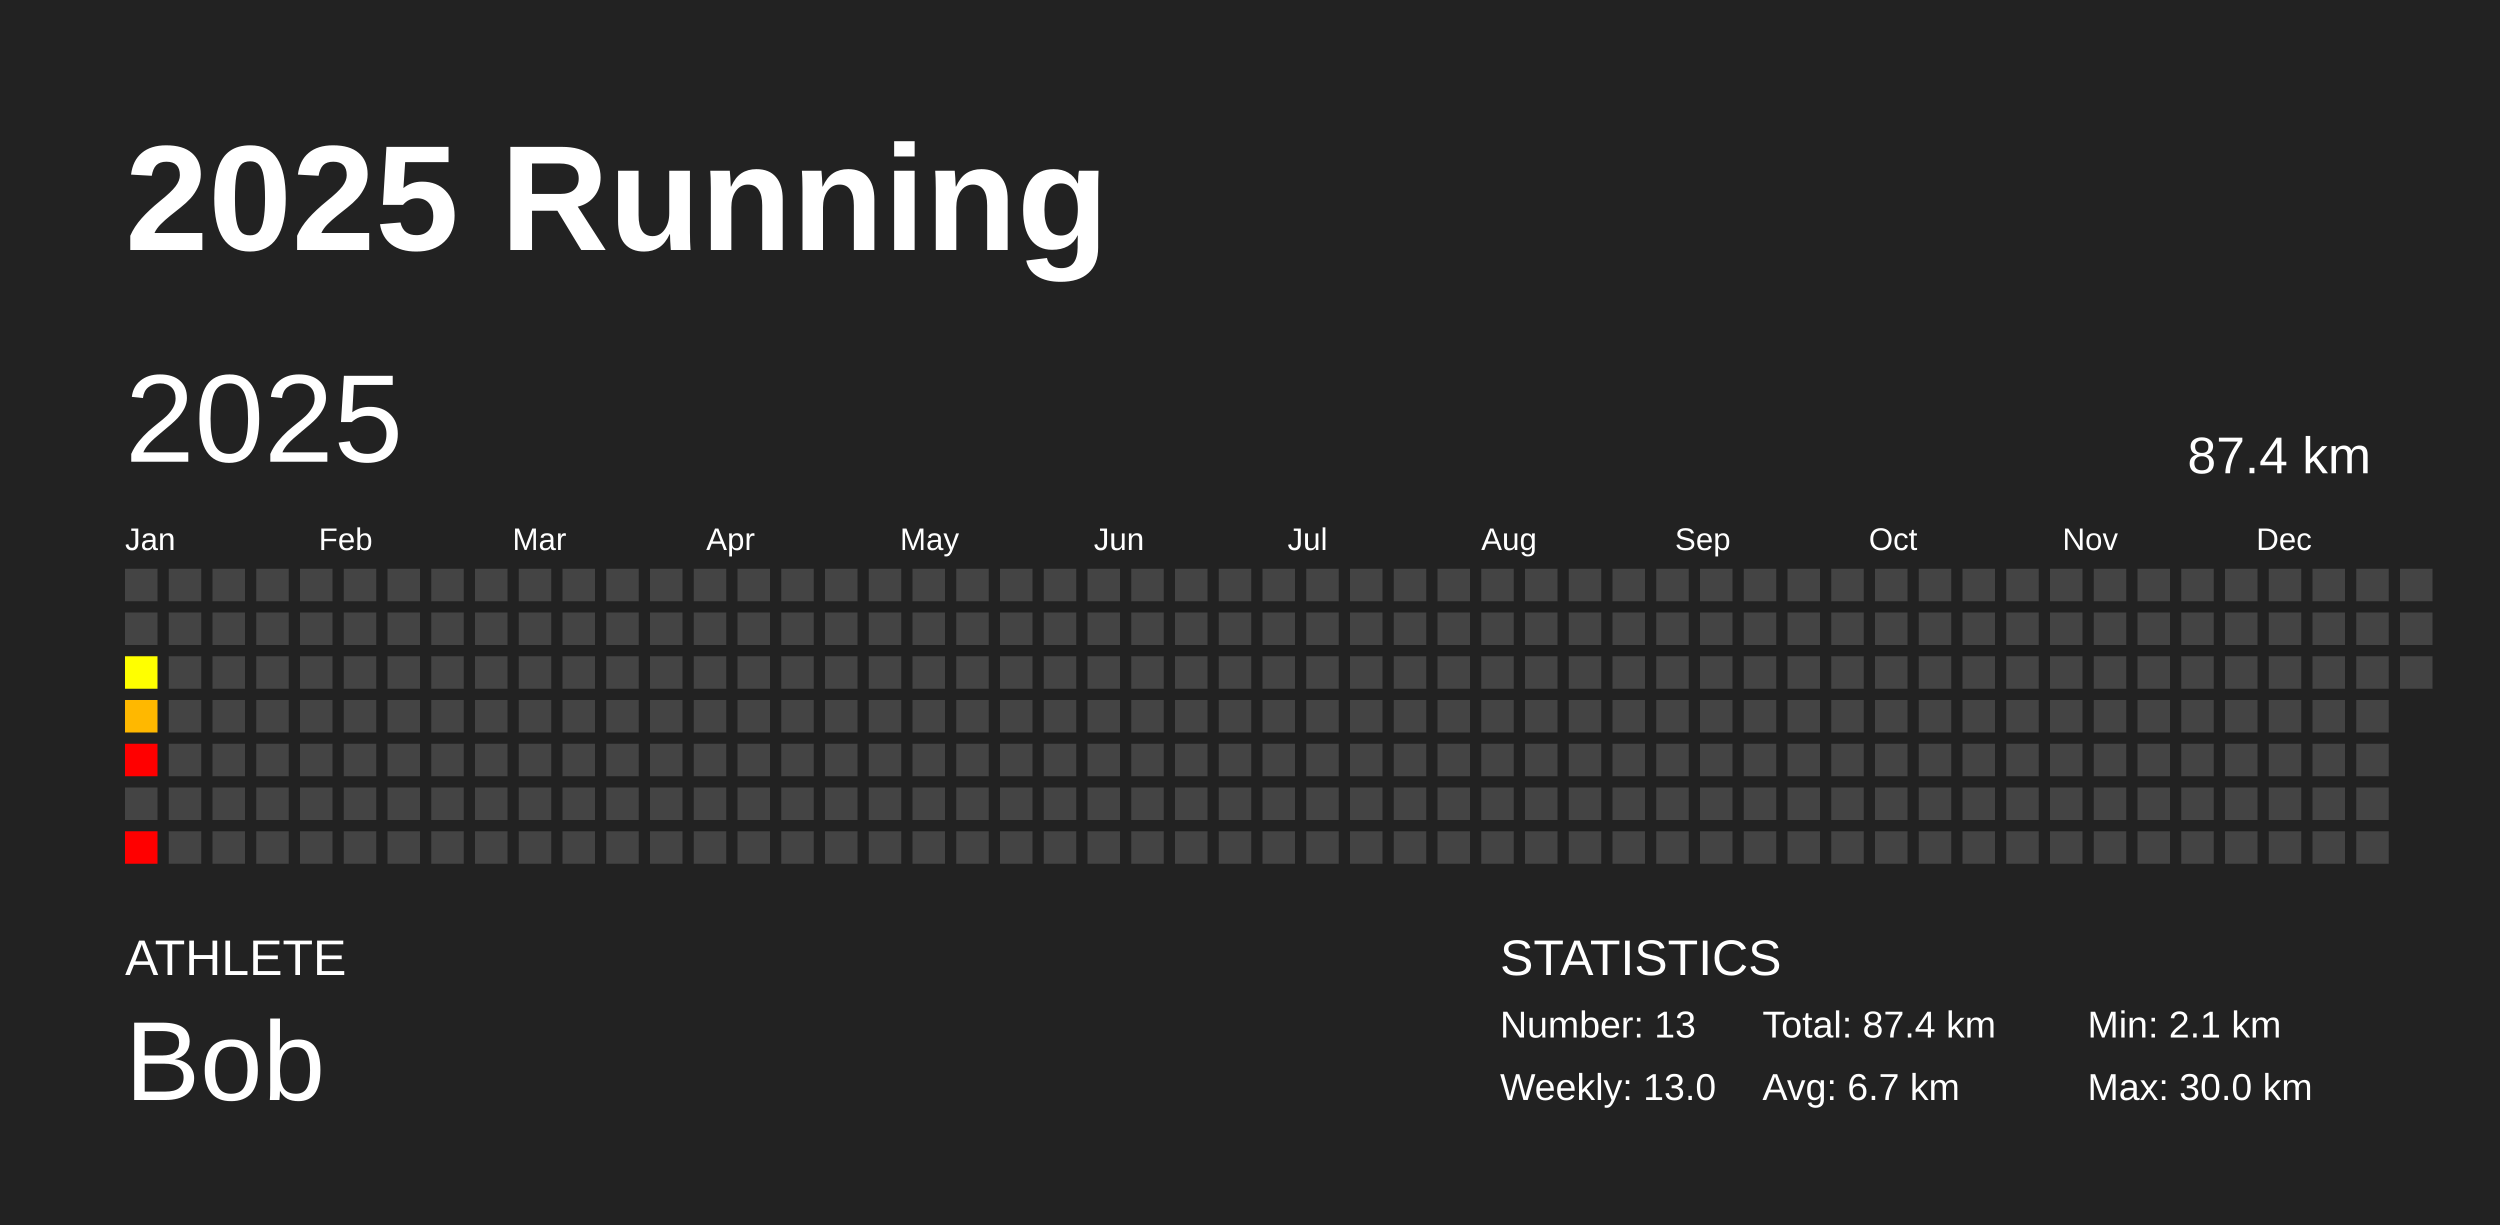
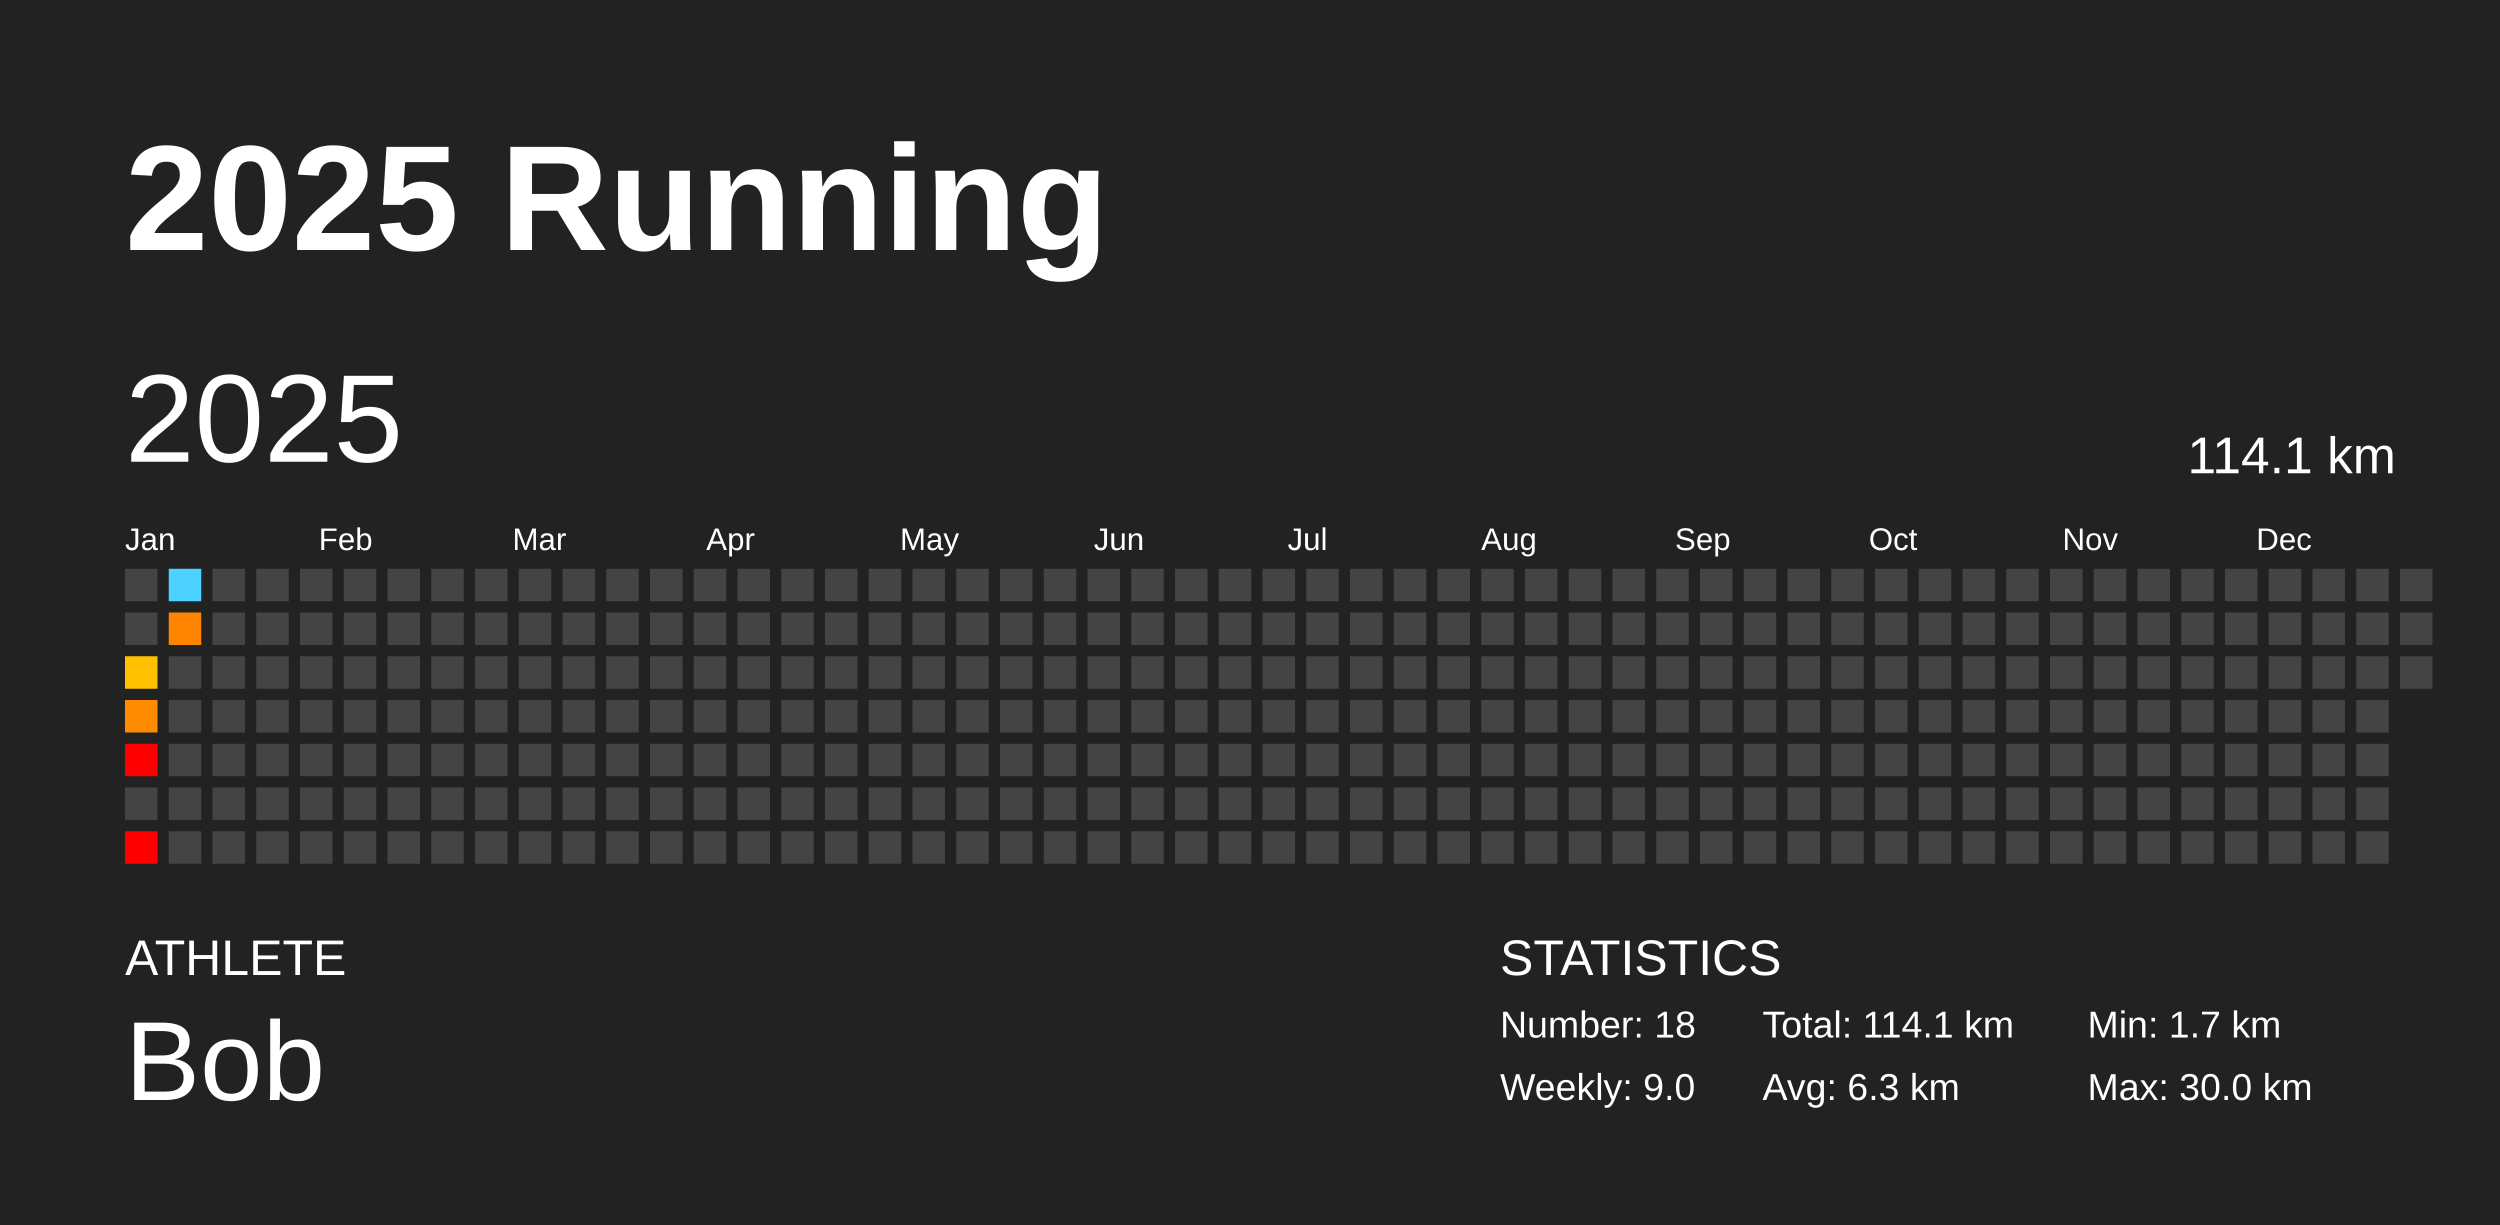
<svg xmlns="http://www.w3.org/2000/svg" baseProfile="full" height="98mm" version="1.1" viewBox="0,0,200,98" width="200mm">
  <defs />
  <rect fill="#222222" height="98" width="200" x="0" y="0" />
  <text fill="#FFFFFF" style="font-size:12px; font-family:Arial; font-weight:bold;" x="10" y="20">2025 Running</text>
  <text fill="#FFFFFF" style="font-size:4px; font-family:Arial" x="10" y="78">ATHLETE</text>
  <text fill="#FFFFFF" style="font-size:9px; font-family:Arial" x="10" y="88">Bob</text>
  <text fill="#FFFFFF" style="font-size:4px; font-family:Arial" x="120" y="78">STATISTICS</text>
-   <text fill="#FFFFFF" style="font-size:3px; font-family:Arial" x="120" y="83">Number: 13</text>
-   <text fill="#FFFFFF" style="font-size:3px; font-family:Arial" x="120" y="88">Weekly: 13.0</text>
-   <text fill="#FFFFFF" style="font-size:3px; font-family:Arial" x="141" y="83">Total: 87.4 km</text>
-   <text fill="#FFFFFF" style="font-size:3px; font-family:Arial" x="141" y="88">Avg: 6.7 km</text>
-   <text fill="#FFFFFF" style="font-size:3px; font-family:Arial" x="167" y="83">Min: 2.1 km</text>
+   <text fill="#FFFFFF" style="font-size:3px; font-family:Arial" x="120" y="83">Number: 18</text>
+   <text fill="#FFFFFF" style="font-size:3px; font-family:Arial" x="120" y="88">Weekly: 9.0</text>
+   <text fill="#FFFFFF" style="font-size:3px; font-family:Arial" x="141" y="83">Total: 114.1 km</text>
+   <text fill="#FFFFFF" style="font-size:3px; font-family:Arial" x="141" y="88">Avg: 6.3 km</text>
+   <text fill="#FFFFFF" style="font-size:3px; font-family:Arial" x="167" y="83">Min: 1.7 km</text>
  <text fill="#FFFFFF" style="font-size:3px; font-family:Arial" x="167" y="88">Max: 30.0 km</text>
  <text dominant-baseline="hanging" fill="#FFFFFF" style="font-size:10.0px; font-family:Arial;" x="10" y="30">2025</text>
-   <text dominant-baseline="hanging" fill="#FFFFFF" style="font-size:4.125px; font-family:Arial;" x="175" y="35">87.4 km</text>
+   <text dominant-baseline="hanging" fill="#FFFFFF" style="font-size:4.125px; font-family:Arial;" x="175" y="35">114.1 km</text>
  <text fill="#FFFFFF" style="font-size:2.5px; font-family:Arial" x="10.0" y="44">Jan</text>
  <text fill="#FFFFFF" style="font-size:2.5px; font-family:Arial" x="25.5" y="44">Feb</text>
  <text fill="#FFFFFF" style="font-size:2.5px; font-family:Arial" x="41.0" y="44">Mar</text>
  <text fill="#FFFFFF" style="font-size:2.5px; font-family:Arial" x="56.5" y="44">Apr</text>
  <text fill="#FFFFFF" style="font-size:2.5px; font-family:Arial" x="72.0" y="44">May</text>
  <text fill="#FFFFFF" style="font-size:2.5px; font-family:Arial" x="87.5" y="44">Jun</text>
  <text fill="#FFFFFF" style="font-size:2.5px; font-family:Arial" x="103.0" y="44">Jul</text>
  <text fill="#FFFFFF" style="font-size:2.5px; font-family:Arial" x="118.5" y="44">Aug</text>
  <text fill="#FFFFFF" style="font-size:2.5px; font-family:Arial" x="134.0" y="44">Sep</text>
  <text fill="#FFFFFF" style="font-size:2.5px; font-family:Arial" x="149.5" y="44">Oct</text>
  <text fill="#FFFFFF" style="font-size:2.5px; font-family:Arial" x="165.0" y="44">Nov</text>
  <text fill="#FFFFFF" style="font-size:2.5px; font-family:Arial" x="180.5" y="44">Dec</text>
  <rect fill="#444444" height="2.6" width="2.6" x="10.0" y="45.5" />
  <rect fill="#444444" height="2.6" width="2.6" x="10.0" y="49.0" />
-   <rect fill="#ffff00" height="2.6" width="2.6" x="10.0" y="52.5" />
-   <rect fill="#ffb800" height="2.6" width="2.6" x="10.0" y="56.0" />
+   <rect fill="#ffc000" height="2.6" width="2.6" x="10.0" y="52.5" />
+   <rect fill="#ff8b00" height="2.6" width="2.6" x="10.0" y="56.0" />
  <rect fill="red" height="2.6" width="2.6" x="10.0" y="59.5" />
  <rect fill="#444444" height="2.6" width="2.6" x="10.0" y="63.0" />
  <rect fill="red" height="2.6" width="2.6" x="10.0" y="66.5" />
-   <rect fill="#444444" height="2.6" width="2.6" x="13.5" y="45.5" />
-   <rect fill="#444444" height="2.6" width="2.6" x="13.5" y="49.0" />
+   <rect fill="#4dd2ff" height="2.6" width="2.6" x="13.5" y="45.5" />
+   <rect fill="#ff8500" height="2.6" width="2.6" x="13.5" y="49.0" />
  <rect fill="#444444" height="2.6" width="2.6" x="13.5" y="52.5" />
  <rect fill="#444444" height="2.6" width="2.6" x="13.5" y="56.0" />
  <rect fill="#444444" height="2.6" width="2.6" x="13.5" y="59.5" />
  <rect fill="#444444" height="2.6" width="2.6" x="13.5" y="63.0" />
  <rect fill="#444444" height="2.6" width="2.6" x="13.5" y="66.5" />
  <rect fill="#444444" height="2.6" width="2.6" x="17.0" y="45.5" />
  <rect fill="#444444" height="2.6" width="2.6" x="17.0" y="49.0" />
  <rect fill="#444444" height="2.6" width="2.6" x="17.0" y="52.5" />
  <rect fill="#444444" height="2.6" width="2.6" x="17.0" y="56.0" />
  <rect fill="#444444" height="2.6" width="2.6" x="17.0" y="59.5" />
  <rect fill="#444444" height="2.6" width="2.6" x="17.0" y="63.0" />
  <rect fill="#444444" height="2.6" width="2.6" x="17.0" y="66.5" />
  <rect fill="#444444" height="2.6" width="2.6" x="20.5" y="45.5" />
  <rect fill="#444444" height="2.6" width="2.6" x="20.5" y="49.0" />
  <rect fill="#444444" height="2.6" width="2.6" x="20.5" y="52.5" />
  <rect fill="#444444" height="2.6" width="2.6" x="20.5" y="56.0" />
  <rect fill="#444444" height="2.6" width="2.6" x="20.5" y="59.5" />
  <rect fill="#444444" height="2.6" width="2.6" x="20.5" y="63.0" />
  <rect fill="#444444" height="2.6" width="2.6" x="20.5" y="66.5" />
  <rect fill="#444444" height="2.6" width="2.6" x="24.0" y="45.5" />
  <rect fill="#444444" height="2.6" width="2.6" x="24.0" y="49.0" />
  <rect fill="#444444" height="2.6" width="2.6" x="24.0" y="52.5" />
  <rect fill="#444444" height="2.6" width="2.6" x="24.0" y="56.0" />
  <rect fill="#444444" height="2.6" width="2.6" x="24.0" y="59.5" />
  <rect fill="#444444" height="2.6" width="2.6" x="24.0" y="63.0" />
  <rect fill="#444444" height="2.6" width="2.6" x="24.0" y="66.5" />
  <rect fill="#444444" height="2.6" width="2.6" x="27.5" y="45.5" />
  <rect fill="#444444" height="2.6" width="2.6" x="27.5" y="49.0" />
  <rect fill="#444444" height="2.6" width="2.6" x="27.5" y="52.5" />
  <rect fill="#444444" height="2.6" width="2.6" x="27.5" y="56.0" />
  <rect fill="#444444" height="2.6" width="2.6" x="27.5" y="59.5" />
  <rect fill="#444444" height="2.6" width="2.6" x="27.5" y="63.0" />
  <rect fill="#444444" height="2.6" width="2.6" x="27.5" y="66.5" />
  <rect fill="#444444" height="2.6" width="2.6" x="31.0" y="45.5" />
  <rect fill="#444444" height="2.6" width="2.6" x="31.0" y="49.0" />
  <rect fill="#444444" height="2.6" width="2.6" x="31.0" y="52.5" />
  <rect fill="#444444" height="2.6" width="2.6" x="31.0" y="56.0" />
  <rect fill="#444444" height="2.6" width="2.6" x="31.0" y="59.5" />
  <rect fill="#444444" height="2.6" width="2.6" x="31.0" y="63.0" />
  <rect fill="#444444" height="2.6" width="2.6" x="31.0" y="66.5" />
  <rect fill="#444444" height="2.6" width="2.6" x="34.5" y="45.5" />
  <rect fill="#444444" height="2.6" width="2.6" x="34.5" y="49.0" />
  <rect fill="#444444" height="2.6" width="2.6" x="34.5" y="52.5" />
  <rect fill="#444444" height="2.6" width="2.6" x="34.5" y="56.0" />
  <rect fill="#444444" height="2.6" width="2.6" x="34.5" y="59.5" />
  <rect fill="#444444" height="2.6" width="2.6" x="34.5" y="63.0" />
  <rect fill="#444444" height="2.6" width="2.6" x="34.5" y="66.5" />
  <rect fill="#444444" height="2.6" width="2.6" x="38.0" y="45.5" />
  <rect fill="#444444" height="2.6" width="2.6" x="38.0" y="49.0" />
  <rect fill="#444444" height="2.6" width="2.6" x="38.0" y="52.5" />
  <rect fill="#444444" height="2.6" width="2.6" x="38.0" y="56.0" />
  <rect fill="#444444" height="2.6" width="2.6" x="38.0" y="59.5" />
  <rect fill="#444444" height="2.6" width="2.6" x="38.0" y="63.0" />
  <rect fill="#444444" height="2.6" width="2.6" x="38.0" y="66.5" />
  <rect fill="#444444" height="2.6" width="2.6" x="41.5" y="45.5" />
  <rect fill="#444444" height="2.6" width="2.6" x="41.5" y="49.0" />
  <rect fill="#444444" height="2.6" width="2.6" x="41.5" y="52.5" />
  <rect fill="#444444" height="2.6" width="2.6" x="41.5" y="56.0" />
  <rect fill="#444444" height="2.6" width="2.6" x="41.5" y="59.5" />
  <rect fill="#444444" height="2.6" width="2.6" x="41.5" y="63.0" />
  <rect fill="#444444" height="2.6" width="2.6" x="41.5" y="66.5" />
  <rect fill="#444444" height="2.6" width="2.6" x="45.0" y="45.5" />
  <rect fill="#444444" height="2.6" width="2.6" x="45.0" y="49.0" />
  <rect fill="#444444" height="2.6" width="2.6" x="45.0" y="52.5" />
  <rect fill="#444444" height="2.6" width="2.6" x="45.0" y="56.0" />
  <rect fill="#444444" height="2.6" width="2.6" x="45.0" y="59.5" />
  <rect fill="#444444" height="2.6" width="2.6" x="45.0" y="63.0" />
  <rect fill="#444444" height="2.6" width="2.6" x="45.0" y="66.5" />
  <rect fill="#444444" height="2.6" width="2.6" x="48.5" y="45.5" />
  <rect fill="#444444" height="2.6" width="2.6" x="48.5" y="49.0" />
  <rect fill="#444444" height="2.6" width="2.6" x="48.5" y="52.5" />
  <rect fill="#444444" height="2.6" width="2.6" x="48.5" y="56.0" />
  <rect fill="#444444" height="2.6" width="2.6" x="48.5" y="59.5" />
  <rect fill="#444444" height="2.6" width="2.6" x="48.5" y="63.0" />
  <rect fill="#444444" height="2.6" width="2.6" x="48.5" y="66.5" />
  <rect fill="#444444" height="2.6" width="2.6" x="52.0" y="45.5" />
  <rect fill="#444444" height="2.6" width="2.6" x="52.0" y="49.0" />
  <rect fill="#444444" height="2.6" width="2.6" x="52.0" y="52.5" />
  <rect fill="#444444" height="2.6" width="2.6" x="52.0" y="56.0" />
  <rect fill="#444444" height="2.6" width="2.6" x="52.0" y="59.5" />
  <rect fill="#444444" height="2.6" width="2.6" x="52.0" y="63.0" />
  <rect fill="#444444" height="2.6" width="2.6" x="52.0" y="66.5" />
  <rect fill="#444444" height="2.6" width="2.6" x="55.5" y="45.5" />
  <rect fill="#444444" height="2.6" width="2.6" x="55.5" y="49.0" />
  <rect fill="#444444" height="2.6" width="2.6" x="55.5" y="52.5" />
  <rect fill="#444444" height="2.6" width="2.6" x="55.5" y="56.0" />
  <rect fill="#444444" height="2.6" width="2.6" x="55.5" y="59.5" />
  <rect fill="#444444" height="2.6" width="2.6" x="55.5" y="63.0" />
  <rect fill="#444444" height="2.6" width="2.6" x="55.5" y="66.5" />
  <rect fill="#444444" height="2.6" width="2.6" x="59.0" y="45.5" />
  <rect fill="#444444" height="2.6" width="2.6" x="59.0" y="49.0" />
  <rect fill="#444444" height="2.6" width="2.6" x="59.0" y="52.5" />
  <rect fill="#444444" height="2.6" width="2.6" x="59.0" y="56.0" />
  <rect fill="#444444" height="2.6" width="2.6" x="59.0" y="59.5" />
  <rect fill="#444444" height="2.6" width="2.6" x="59.0" y="63.0" />
  <rect fill="#444444" height="2.6" width="2.6" x="59.0" y="66.5" />
  <rect fill="#444444" height="2.6" width="2.6" x="62.5" y="45.5" />
  <rect fill="#444444" height="2.6" width="2.6" x="62.5" y="49.0" />
  <rect fill="#444444" height="2.6" width="2.6" x="62.5" y="52.5" />
  <rect fill="#444444" height="2.6" width="2.6" x="62.5" y="56.0" />
  <rect fill="#444444" height="2.6" width="2.6" x="62.5" y="59.5" />
  <rect fill="#444444" height="2.6" width="2.6" x="62.5" y="63.0" />
  <rect fill="#444444" height="2.6" width="2.6" x="62.5" y="66.5" />
  <rect fill="#444444" height="2.6" width="2.6" x="66.0" y="45.5" />
  <rect fill="#444444" height="2.6" width="2.6" x="66.0" y="49.0" />
  <rect fill="#444444" height="2.6" width="2.6" x="66.0" y="52.5" />
  <rect fill="#444444" height="2.6" width="2.6" x="66.0" y="56.0" />
  <rect fill="#444444" height="2.6" width="2.6" x="66.0" y="59.5" />
  <rect fill="#444444" height="2.6" width="2.6" x="66.0" y="63.0" />
  <rect fill="#444444" height="2.6" width="2.6" x="66.0" y="66.5" />
  <rect fill="#444444" height="2.6" width="2.6" x="69.5" y="45.5" />
  <rect fill="#444444" height="2.6" width="2.6" x="69.5" y="49.0" />
  <rect fill="#444444" height="2.6" width="2.6" x="69.5" y="52.5" />
  <rect fill="#444444" height="2.6" width="2.6" x="69.5" y="56.0" />
  <rect fill="#444444" height="2.6" width="2.6" x="69.5" y="59.5" />
  <rect fill="#444444" height="2.6" width="2.6" x="69.5" y="63.0" />
  <rect fill="#444444" height="2.6" width="2.6" x="69.5" y="66.5" />
  <rect fill="#444444" height="2.6" width="2.6" x="73.0" y="45.5" />
  <rect fill="#444444" height="2.6" width="2.6" x="73.0" y="49.0" />
  <rect fill="#444444" height="2.6" width="2.6" x="73.0" y="52.5" />
  <rect fill="#444444" height="2.6" width="2.6" x="73.0" y="56.0" />
  <rect fill="#444444" height="2.6" width="2.6" x="73.0" y="59.5" />
  <rect fill="#444444" height="2.6" width="2.6" x="73.0" y="63.0" />
  <rect fill="#444444" height="2.6" width="2.6" x="73.0" y="66.5" />
  <rect fill="#444444" height="2.6" width="2.6" x="76.5" y="45.5" />
  <rect fill="#444444" height="2.6" width="2.6" x="76.5" y="49.0" />
  <rect fill="#444444" height="2.6" width="2.6" x="76.5" y="52.5" />
  <rect fill="#444444" height="2.6" width="2.6" x="76.5" y="56.0" />
  <rect fill="#444444" height="2.6" width="2.6" x="76.5" y="59.5" />
  <rect fill="#444444" height="2.6" width="2.6" x="76.5" y="63.0" />
  <rect fill="#444444" height="2.6" width="2.6" x="76.5" y="66.5" />
  <rect fill="#444444" height="2.6" width="2.6" x="80.0" y="45.5" />
  <rect fill="#444444" height="2.6" width="2.6" x="80.0" y="49.0" />
  <rect fill="#444444" height="2.6" width="2.6" x="80.0" y="52.5" />
  <rect fill="#444444" height="2.6" width="2.6" x="80.0" y="56.0" />
  <rect fill="#444444" height="2.6" width="2.6" x="80.0" y="59.5" />
  <rect fill="#444444" height="2.6" width="2.6" x="80.0" y="63.0" />
  <rect fill="#444444" height="2.6" width="2.6" x="80.0" y="66.5" />
  <rect fill="#444444" height="2.6" width="2.6" x="83.5" y="45.5" />
  <rect fill="#444444" height="2.6" width="2.6" x="83.5" y="49.0" />
  <rect fill="#444444" height="2.6" width="2.6" x="83.5" y="52.5" />
  <rect fill="#444444" height="2.6" width="2.6" x="83.5" y="56.0" />
  <rect fill="#444444" height="2.6" width="2.6" x="83.5" y="59.5" />
  <rect fill="#444444" height="2.6" width="2.6" x="83.5" y="63.0" />
  <rect fill="#444444" height="2.6" width="2.6" x="83.5" y="66.5" />
  <rect fill="#444444" height="2.6" width="2.6" x="87.0" y="45.5" />
  <rect fill="#444444" height="2.6" width="2.6" x="87.0" y="49.0" />
  <rect fill="#444444" height="2.6" width="2.6" x="87.0" y="52.5" />
  <rect fill="#444444" height="2.6" width="2.6" x="87.0" y="56.0" />
  <rect fill="#444444" height="2.6" width="2.6" x="87.0" y="59.5" />
  <rect fill="#444444" height="2.6" width="2.6" x="87.0" y="63.0" />
  <rect fill="#444444" height="2.6" width="2.6" x="87.0" y="66.5" />
  <rect fill="#444444" height="2.6" width="2.6" x="90.5" y="45.5" />
  <rect fill="#444444" height="2.6" width="2.6" x="90.5" y="49.0" />
  <rect fill="#444444" height="2.6" width="2.6" x="90.5" y="52.5" />
  <rect fill="#444444" height="2.6" width="2.6" x="90.5" y="56.0" />
  <rect fill="#444444" height="2.6" width="2.6" x="90.5" y="59.5" />
  <rect fill="#444444" height="2.6" width="2.6" x="90.5" y="63.0" />
  <rect fill="#444444" height="2.6" width="2.6" x="90.5" y="66.5" />
  <rect fill="#444444" height="2.6" width="2.6" x="94.0" y="45.5" />
  <rect fill="#444444" height="2.6" width="2.6" x="94.0" y="49.0" />
  <rect fill="#444444" height="2.6" width="2.6" x="94.0" y="52.5" />
  <rect fill="#444444" height="2.6" width="2.6" x="94.0" y="56.0" />
  <rect fill="#444444" height="2.6" width="2.6" x="94.0" y="59.5" />
  <rect fill="#444444" height="2.6" width="2.6" x="94.0" y="63.0" />
  <rect fill="#444444" height="2.6" width="2.6" x="94.0" y="66.5" />
  <rect fill="#444444" height="2.6" width="2.6" x="97.5" y="45.5" />
  <rect fill="#444444" height="2.6" width="2.6" x="97.5" y="49.0" />
  <rect fill="#444444" height="2.6" width="2.6" x="97.5" y="52.5" />
  <rect fill="#444444" height="2.6" width="2.6" x="97.5" y="56.0" />
  <rect fill="#444444" height="2.6" width="2.6" x="97.5" y="59.5" />
  <rect fill="#444444" height="2.6" width="2.6" x="97.5" y="63.0" />
  <rect fill="#444444" height="2.6" width="2.6" x="97.5" y="66.5" />
  <rect fill="#444444" height="2.6" width="2.6" x="101.0" y="45.5" />
  <rect fill="#444444" height="2.6" width="2.6" x="101.0" y="49.0" />
  <rect fill="#444444" height="2.6" width="2.6" x="101.0" y="52.5" />
  <rect fill="#444444" height="2.6" width="2.6" x="101.0" y="56.0" />
  <rect fill="#444444" height="2.6" width="2.6" x="101.0" y="59.5" />
  <rect fill="#444444" height="2.6" width="2.6" x="101.0" y="63.0" />
  <rect fill="#444444" height="2.6" width="2.6" x="101.0" y="66.5" />
  <rect fill="#444444" height="2.6" width="2.6" x="104.5" y="45.5" />
  <rect fill="#444444" height="2.6" width="2.6" x="104.5" y="49.0" />
  <rect fill="#444444" height="2.6" width="2.6" x="104.5" y="52.5" />
  <rect fill="#444444" height="2.6" width="2.6" x="104.5" y="56.0" />
  <rect fill="#444444" height="2.6" width="2.6" x="104.5" y="59.5" />
  <rect fill="#444444" height="2.6" width="2.6" x="104.5" y="63.0" />
  <rect fill="#444444" height="2.6" width="2.6" x="104.5" y="66.5" />
  <rect fill="#444444" height="2.6" width="2.6" x="108.0" y="45.5" />
  <rect fill="#444444" height="2.6" width="2.6" x="108.0" y="49.0" />
  <rect fill="#444444" height="2.6" width="2.6" x="108.0" y="52.5" />
  <rect fill="#444444" height="2.6" width="2.6" x="108.0" y="56.0" />
  <rect fill="#444444" height="2.6" width="2.6" x="108.0" y="59.5" />
  <rect fill="#444444" height="2.6" width="2.6" x="108.0" y="63.0" />
  <rect fill="#444444" height="2.6" width="2.6" x="108.0" y="66.5" />
  <rect fill="#444444" height="2.6" width="2.6" x="111.5" y="45.5" />
  <rect fill="#444444" height="2.6" width="2.6" x="111.5" y="49.0" />
  <rect fill="#444444" height="2.6" width="2.6" x="111.5" y="52.5" />
  <rect fill="#444444" height="2.6" width="2.6" x="111.5" y="56.0" />
  <rect fill="#444444" height="2.6" width="2.6" x="111.5" y="59.5" />
  <rect fill="#444444" height="2.6" width="2.6" x="111.5" y="63.0" />
  <rect fill="#444444" height="2.6" width="2.6" x="111.5" y="66.5" />
  <rect fill="#444444" height="2.6" width="2.6" x="115.0" y="45.5" />
  <rect fill="#444444" height="2.6" width="2.6" x="115.0" y="49.0" />
  <rect fill="#444444" height="2.6" width="2.6" x="115.0" y="52.5" />
  <rect fill="#444444" height="2.6" width="2.6" x="115.0" y="56.0" />
  <rect fill="#444444" height="2.6" width="2.6" x="115.0" y="59.5" />
  <rect fill="#444444" height="2.6" width="2.6" x="115.0" y="63.0" />
  <rect fill="#444444" height="2.6" width="2.6" x="115.0" y="66.5" />
  <rect fill="#444444" height="2.6" width="2.6" x="118.5" y="45.5" />
  <rect fill="#444444" height="2.6" width="2.6" x="118.5" y="49.0" />
  <rect fill="#444444" height="2.6" width="2.6" x="118.5" y="52.5" />
  <rect fill="#444444" height="2.6" width="2.6" x="118.5" y="56.0" />
  <rect fill="#444444" height="2.6" width="2.6" x="118.5" y="59.5" />
  <rect fill="#444444" height="2.6" width="2.6" x="118.5" y="63.0" />
  <rect fill="#444444" height="2.6" width="2.6" x="118.5" y="66.5" />
  <rect fill="#444444" height="2.6" width="2.6" x="122.0" y="45.5" />
  <rect fill="#444444" height="2.6" width="2.6" x="122.0" y="49.0" />
  <rect fill="#444444" height="2.6" width="2.6" x="122.0" y="52.5" />
  <rect fill="#444444" height="2.6" width="2.6" x="122.0" y="56.0" />
  <rect fill="#444444" height="2.6" width="2.6" x="122.0" y="59.5" />
  <rect fill="#444444" height="2.6" width="2.6" x="122.0" y="63.0" />
  <rect fill="#444444" height="2.6" width="2.6" x="122.0" y="66.5" />
  <rect fill="#444444" height="2.6" width="2.6" x="125.5" y="45.5" />
  <rect fill="#444444" height="2.6" width="2.6" x="125.5" y="49.0" />
  <rect fill="#444444" height="2.6" width="2.6" x="125.5" y="52.5" />
  <rect fill="#444444" height="2.6" width="2.6" x="125.5" y="56.0" />
  <rect fill="#444444" height="2.6" width="2.6" x="125.5" y="59.5" />
  <rect fill="#444444" height="2.6" width="2.6" x="125.5" y="63.0" />
  <rect fill="#444444" height="2.6" width="2.6" x="125.5" y="66.5" />
  <rect fill="#444444" height="2.6" width="2.6" x="129.0" y="45.5" />
  <rect fill="#444444" height="2.6" width="2.6" x="129.0" y="49.0" />
  <rect fill="#444444" height="2.6" width="2.6" x="129.0" y="52.5" />
  <rect fill="#444444" height="2.6" width="2.6" x="129.0" y="56.0" />
  <rect fill="#444444" height="2.6" width="2.6" x="129.0" y="59.5" />
  <rect fill="#444444" height="2.6" width="2.6" x="129.0" y="63.0" />
  <rect fill="#444444" height="2.6" width="2.6" x="129.0" y="66.5" />
  <rect fill="#444444" height="2.6" width="2.6" x="132.5" y="45.5" />
  <rect fill="#444444" height="2.6" width="2.6" x="132.5" y="49.0" />
  <rect fill="#444444" height="2.6" width="2.6" x="132.5" y="52.5" />
  <rect fill="#444444" height="2.6" width="2.6" x="132.5" y="56.0" />
  <rect fill="#444444" height="2.6" width="2.6" x="132.5" y="59.5" />
  <rect fill="#444444" height="2.6" width="2.6" x="132.5" y="63.0" />
  <rect fill="#444444" height="2.6" width="2.6" x="132.5" y="66.5" />
  <rect fill="#444444" height="2.6" width="2.6" x="136.0" y="45.5" />
  <rect fill="#444444" height="2.6" width="2.6" x="136.0" y="49.0" />
  <rect fill="#444444" height="2.6" width="2.6" x="136.0" y="52.5" />
  <rect fill="#444444" height="2.6" width="2.6" x="136.0" y="56.0" />
  <rect fill="#444444" height="2.6" width="2.6" x="136.0" y="59.5" />
  <rect fill="#444444" height="2.6" width="2.6" x="136.0" y="63.0" />
  <rect fill="#444444" height="2.6" width="2.6" x="136.0" y="66.5" />
  <rect fill="#444444" height="2.6" width="2.6" x="139.5" y="45.5" />
  <rect fill="#444444" height="2.6" width="2.6" x="139.5" y="49.0" />
  <rect fill="#444444" height="2.6" width="2.6" x="139.5" y="52.5" />
  <rect fill="#444444" height="2.6" width="2.6" x="139.5" y="56.0" />
  <rect fill="#444444" height="2.6" width="2.6" x="139.5" y="59.5" />
  <rect fill="#444444" height="2.6" width="2.6" x="139.5" y="63.0" />
  <rect fill="#444444" height="2.6" width="2.6" x="139.5" y="66.5" />
  <rect fill="#444444" height="2.6" width="2.6" x="143.0" y="45.5" />
  <rect fill="#444444" height="2.6" width="2.6" x="143.0" y="49.0" />
  <rect fill="#444444" height="2.6" width="2.6" x="143.0" y="52.5" />
  <rect fill="#444444" height="2.6" width="2.6" x="143.0" y="56.0" />
  <rect fill="#444444" height="2.6" width="2.6" x="143.0" y="59.5" />
  <rect fill="#444444" height="2.6" width="2.6" x="143.0" y="63.0" />
  <rect fill="#444444" height="2.6" width="2.6" x="143.0" y="66.5" />
  <rect fill="#444444" height="2.6" width="2.6" x="146.5" y="45.5" />
  <rect fill="#444444" height="2.6" width="2.6" x="146.5" y="49.0" />
  <rect fill="#444444" height="2.6" width="2.6" x="146.5" y="52.5" />
  <rect fill="#444444" height="2.6" width="2.6" x="146.5" y="56.0" />
  <rect fill="#444444" height="2.6" width="2.6" x="146.5" y="59.5" />
  <rect fill="#444444" height="2.6" width="2.6" x="146.5" y="63.0" />
  <rect fill="#444444" height="2.6" width="2.6" x="146.5" y="66.5" />
  <rect fill="#444444" height="2.6" width="2.6" x="150.0" y="45.5" />
  <rect fill="#444444" height="2.6" width="2.6" x="150.0" y="49.0" />
  <rect fill="#444444" height="2.6" width="2.6" x="150.0" y="52.5" />
  <rect fill="#444444" height="2.6" width="2.6" x="150.0" y="56.0" />
  <rect fill="#444444" height="2.6" width="2.6" x="150.0" y="59.5" />
  <rect fill="#444444" height="2.6" width="2.6" x="150.0" y="63.0" />
  <rect fill="#444444" height="2.6" width="2.6" x="150.0" y="66.5" />
  <rect fill="#444444" height="2.6" width="2.6" x="153.5" y="45.5" />
  <rect fill="#444444" height="2.6" width="2.6" x="153.5" y="49.0" />
  <rect fill="#444444" height="2.6" width="2.6" x="153.5" y="52.5" />
  <rect fill="#444444" height="2.6" width="2.6" x="153.5" y="56.0" />
  <rect fill="#444444" height="2.6" width="2.6" x="153.5" y="59.5" />
  <rect fill="#444444" height="2.6" width="2.6" x="153.5" y="63.0" />
  <rect fill="#444444" height="2.6" width="2.6" x="153.5" y="66.5" />
  <rect fill="#444444" height="2.6" width="2.6" x="157.0" y="45.5" />
  <rect fill="#444444" height="2.6" width="2.6" x="157.0" y="49.0" />
  <rect fill="#444444" height="2.6" width="2.6" x="157.0" y="52.5" />
  <rect fill="#444444" height="2.6" width="2.6" x="157.0" y="56.0" />
  <rect fill="#444444" height="2.6" width="2.6" x="157.0" y="59.5" />
  <rect fill="#444444" height="2.6" width="2.6" x="157.0" y="63.0" />
  <rect fill="#444444" height="2.6" width="2.6" x="157.0" y="66.5" />
  <rect fill="#444444" height="2.6" width="2.6" x="160.5" y="45.5" />
  <rect fill="#444444" height="2.6" width="2.6" x="160.5" y="49.0" />
  <rect fill="#444444" height="2.6" width="2.6" x="160.5" y="52.5" />
  <rect fill="#444444" height="2.6" width="2.6" x="160.5" y="56.0" />
  <rect fill="#444444" height="2.6" width="2.6" x="160.5" y="59.5" />
  <rect fill="#444444" height="2.6" width="2.6" x="160.5" y="63.0" />
  <rect fill="#444444" height="2.6" width="2.6" x="160.5" y="66.5" />
  <rect fill="#444444" height="2.6" width="2.6" x="164.0" y="45.5" />
  <rect fill="#444444" height="2.6" width="2.6" x="164.0" y="49.0" />
  <rect fill="#444444" height="2.6" width="2.6" x="164.0" y="52.5" />
  <rect fill="#444444" height="2.6" width="2.6" x="164.0" y="56.0" />
  <rect fill="#444444" height="2.6" width="2.6" x="164.0" y="59.5" />
  <rect fill="#444444" height="2.6" width="2.6" x="164.0" y="63.0" />
  <rect fill="#444444" height="2.6" width="2.6" x="164.0" y="66.5" />
  <rect fill="#444444" height="2.6" width="2.6" x="167.5" y="45.5" />
  <rect fill="#444444" height="2.6" width="2.6" x="167.5" y="49.0" />
  <rect fill="#444444" height="2.6" width="2.6" x="167.5" y="52.5" />
  <rect fill="#444444" height="2.6" width="2.6" x="167.5" y="56.0" />
  <rect fill="#444444" height="2.6" width="2.6" x="167.5" y="59.5" />
  <rect fill="#444444" height="2.6" width="2.6" x="167.5" y="63.0" />
  <rect fill="#444444" height="2.6" width="2.6" x="167.5" y="66.5" />
  <rect fill="#444444" height="2.6" width="2.6" x="171.0" y="45.5" />
  <rect fill="#444444" height="2.6" width="2.6" x="171.0" y="49.0" />
  <rect fill="#444444" height="2.6" width="2.6" x="171.0" y="52.5" />
  <rect fill="#444444" height="2.6" width="2.6" x="171.0" y="56.0" />
  <rect fill="#444444" height="2.6" width="2.6" x="171.0" y="59.5" />
  <rect fill="#444444" height="2.6" width="2.6" x="171.0" y="63.0" />
  <rect fill="#444444" height="2.6" width="2.6" x="171.0" y="66.5" />
  <rect fill="#444444" height="2.6" width="2.6" x="174.5" y="45.5" />
  <rect fill="#444444" height="2.6" width="2.6" x="174.5" y="49.0" />
  <rect fill="#444444" height="2.6" width="2.6" x="174.5" y="52.5" />
  <rect fill="#444444" height="2.6" width="2.6" x="174.5" y="56.0" />
  <rect fill="#444444" height="2.6" width="2.6" x="174.5" y="59.5" />
  <rect fill="#444444" height="2.6" width="2.6" x="174.5" y="63.0" />
  <rect fill="#444444" height="2.6" width="2.6" x="174.5" y="66.5" />
  <rect fill="#444444" height="2.6" width="2.6" x="178.0" y="45.5" />
  <rect fill="#444444" height="2.6" width="2.6" x="178.0" y="49.0" />
  <rect fill="#444444" height="2.6" width="2.6" x="178.0" y="52.5" />
  <rect fill="#444444" height="2.6" width="2.6" x="178.0" y="56.0" />
  <rect fill="#444444" height="2.6" width="2.6" x="178.0" y="59.5" />
  <rect fill="#444444" height="2.6" width="2.6" x="178.0" y="63.0" />
  <rect fill="#444444" height="2.6" width="2.6" x="178.0" y="66.5" />
  <rect fill="#444444" height="2.6" width="2.6" x="181.5" y="45.5" />
  <rect fill="#444444" height="2.6" width="2.6" x="181.5" y="49.0" />
  <rect fill="#444444" height="2.6" width="2.6" x="181.5" y="52.5" />
  <rect fill="#444444" height="2.6" width="2.6" x="181.5" y="56.0" />
  <rect fill="#444444" height="2.6" width="2.6" x="181.5" y="59.5" />
  <rect fill="#444444" height="2.6" width="2.6" x="181.5" y="63.0" />
  <rect fill="#444444" height="2.6" width="2.6" x="181.5" y="66.5" />
  <rect fill="#444444" height="2.6" width="2.6" x="185.0" y="45.5" />
  <rect fill="#444444" height="2.6" width="2.6" x="185.0" y="49.0" />
  <rect fill="#444444" height="2.6" width="2.6" x="185.0" y="52.5" />
  <rect fill="#444444" height="2.6" width="2.6" x="185.0" y="56.0" />
  <rect fill="#444444" height="2.6" width="2.6" x="185.0" y="59.5" />
  <rect fill="#444444" height="2.6" width="2.6" x="185.0" y="63.0" />
  <rect fill="#444444" height="2.6" width="2.6" x="185.0" y="66.5" />
  <rect fill="#444444" height="2.6" width="2.6" x="188.5" y="45.5" />
  <rect fill="#444444" height="2.6" width="2.6" x="188.5" y="49.0" />
  <rect fill="#444444" height="2.6" width="2.6" x="188.5" y="52.5" />
  <rect fill="#444444" height="2.6" width="2.6" x="188.5" y="56.0" />
  <rect fill="#444444" height="2.6" width="2.6" x="188.5" y="59.5" />
  <rect fill="#444444" height="2.6" width="2.6" x="188.5" y="63.0" />
  <rect fill="#444444" height="2.6" width="2.6" x="188.5" y="66.5" />
  <rect fill="#444444" height="2.6" width="2.6" x="192.0" y="45.5" />
  <rect fill="#444444" height="2.6" width="2.6" x="192.0" y="49.0" />
  <rect fill="#444444" height="2.6" width="2.6" x="192.0" y="52.5" />
</svg>
